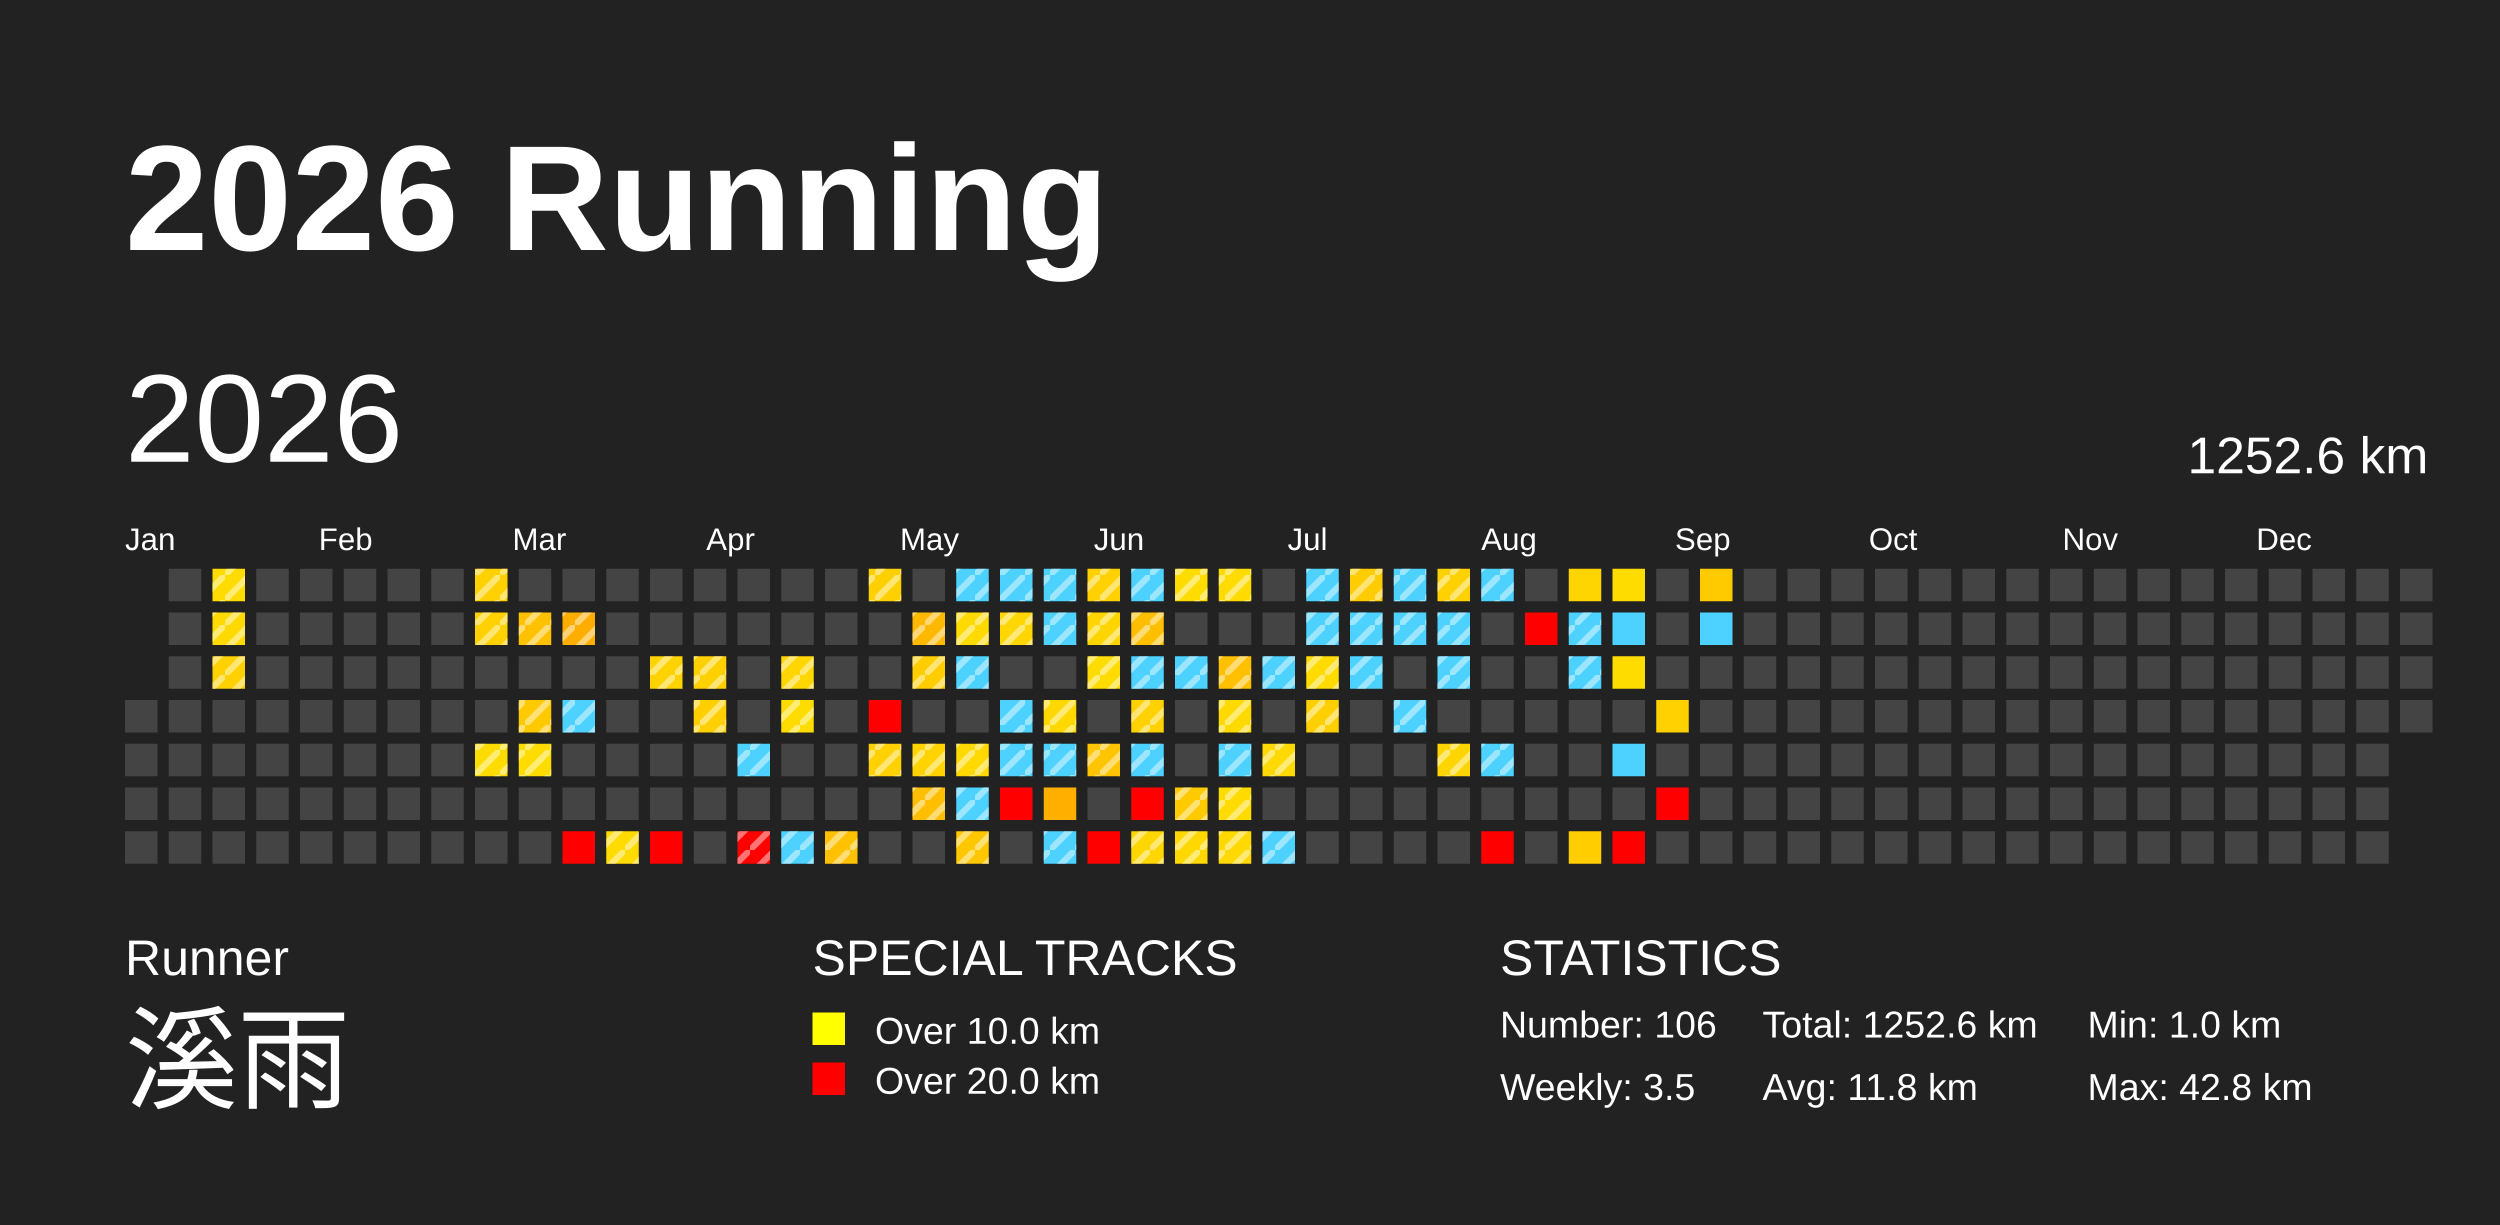
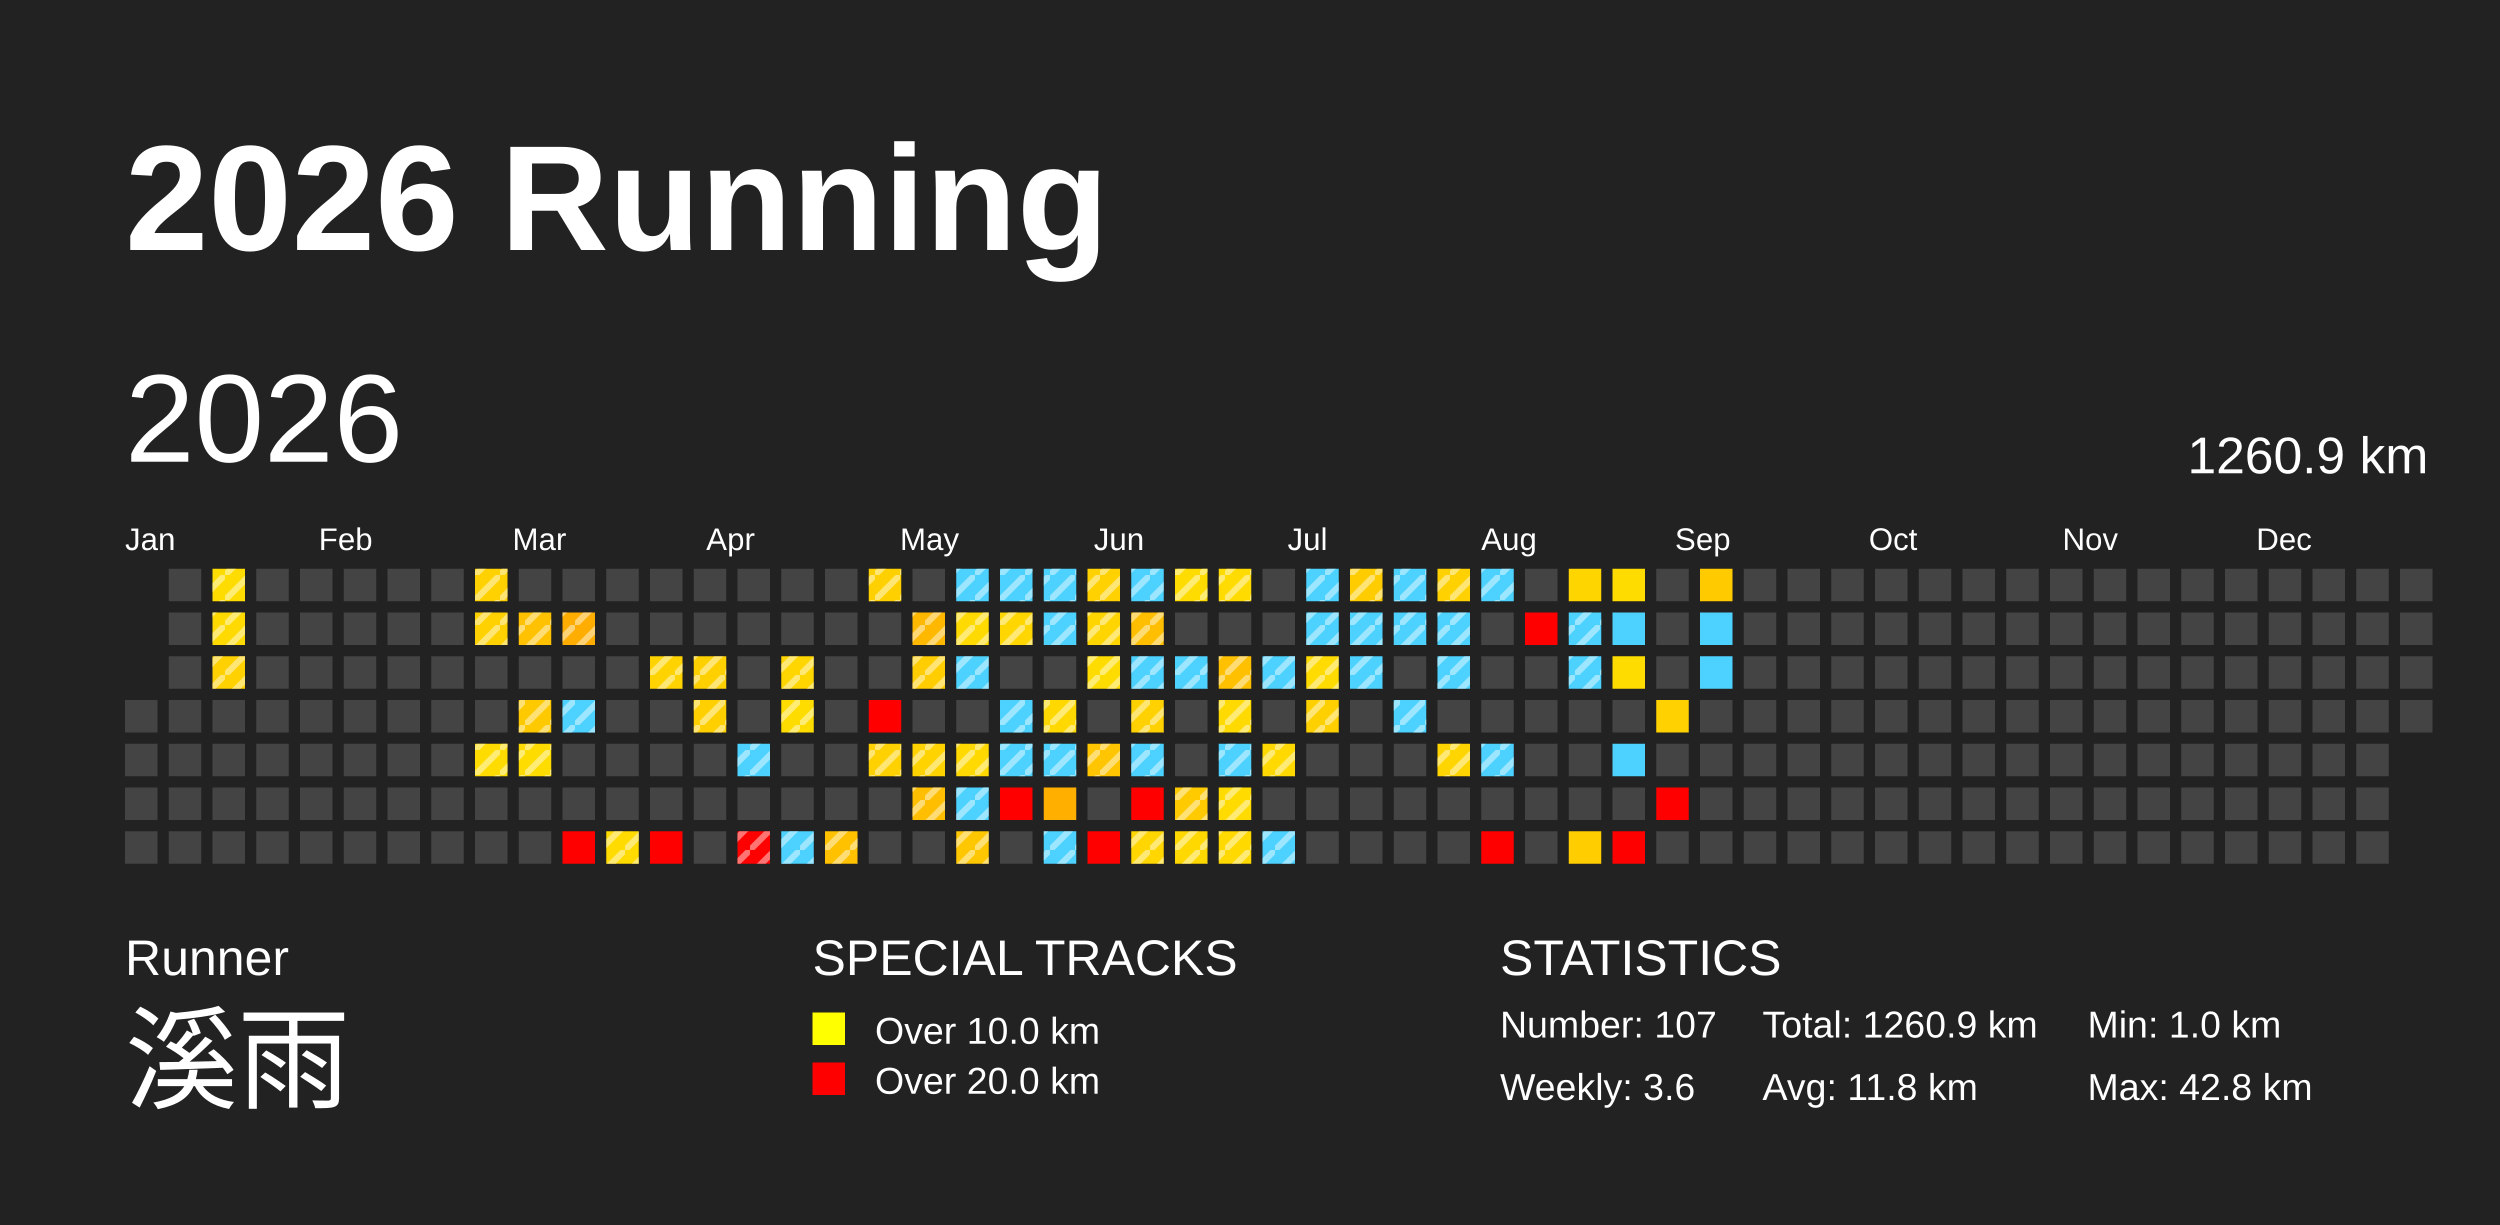
<svg xmlns="http://www.w3.org/2000/svg" baseProfile="full" height="98mm" version="1.1" viewBox="0,0,200,98" width="200mm">
  <defs>
    <pattern height="2" id="indoor-stripe" patternUnits="userSpaceOnUse" width="2">
      <line stroke="white" stroke-opacity="0.45" stroke-width="0.5" x1="0" x2="2" y1="2" y2="0" />
    </pattern>
  </defs>
  <rect fill="#222222" height="98" width="200" x="0" y="0" />
  <text fill="#FFFFFF" style="font-size:12px; font-family:Arial; font-weight:bold;" x="10" y="20">2026 Running</text>
  <text fill="#FFFFFF" style="font-size:4px; font-family:Arial" x="10" y="78">Runner</text>
  <text fill="#FFFFFF" style="font-size:9px; font-family:Arial" x="10" y="88">溪雨</text>
  <text fill="#FFFFFF" style="font-size:4px; font-family:Arial" x="65" y="78">SPECIAL TRACKS</text>
  <rect fill="yellow" height="2.6" width="2.6" x="65" y="81" />
  <text fill="#FFFFFF" style="font-size:3px; font-family:Arial" x="70" y="83.5">Over 10.0 km</text>
  <rect fill="red" height="2.6" width="2.6" x="65" y="85" />
  <text fill="#FFFFFF" style="font-size:3px; font-family:Arial" x="70" y="87.5">Over 20.0 km</text>
  <text fill="#FFFFFF" style="font-size:4px; font-family:Arial" x="120" y="78">STATISTICS</text>
-   <text fill="#FFFFFF" style="font-size:3px; font-family:Arial" x="120" y="83">Number: 106</text>
-   <text fill="#FFFFFF" style="font-size:3px; font-family:Arial" x="120" y="88">Weekly: 3.5</text>
-   <text fill="#FFFFFF" style="font-size:3px; font-family:Arial" x="141" y="83">Total: 1252.6 km</text>
+   <text fill="#FFFFFF" style="font-size:3px; font-family:Arial" x="120" y="83">Number: 107</text>
+   <text fill="#FFFFFF" style="font-size:3px; font-family:Arial" x="120" y="88">Weekly: 3.6</text>
+   <text fill="#FFFFFF" style="font-size:3px; font-family:Arial" x="141" y="83">Total: 1260.9 km</text>
  <text fill="#FFFFFF" style="font-size:3px; font-family:Arial" x="141" y="88">Avg: 11.8 km</text>
  <text fill="#FFFFFF" style="font-size:3px; font-family:Arial" x="167" y="83">Min: 1.0 km</text>
  <text fill="#FFFFFF" style="font-size:3px; font-family:Arial" x="167" y="88">Max: 42.8 km</text>
  <text dominant-baseline="hanging" fill="#FFFFFF" style="font-size:10.0px; font-family:Arial;" x="10" y="30">2026</text>
-   <text dominant-baseline="hanging" fill="#FFFFFF" style="font-size:4.125px; font-family:Arial;" x="175" y="35">1252.6 km</text>
+   <text dominant-baseline="hanging" fill="#FFFFFF" style="font-size:4.125px; font-family:Arial;" x="175" y="35">1260.9 km</text>
  <text fill="#FFFFFF" style="font-size:2.5px; font-family:Arial" x="10.0" y="44">Jan</text>
  <text fill="#FFFFFF" style="font-size:2.5px; font-family:Arial" x="25.5" y="44">Feb</text>
  <text fill="#FFFFFF" style="font-size:2.5px; font-family:Arial" x="41.0" y="44">Mar</text>
  <text fill="#FFFFFF" style="font-size:2.5px; font-family:Arial" x="56.5" y="44">Apr</text>
  <text fill="#FFFFFF" style="font-size:2.5px; font-family:Arial" x="72.0" y="44">May</text>
  <text fill="#FFFFFF" style="font-size:2.5px; font-family:Arial" x="87.5" y="44">Jun</text>
  <text fill="#FFFFFF" style="font-size:2.5px; font-family:Arial" x="103.0" y="44">Jul</text>
  <text fill="#FFFFFF" style="font-size:2.5px; font-family:Arial" x="118.5" y="44">Aug</text>
  <text fill="#FFFFFF" style="font-size:2.5px; font-family:Arial" x="134.0" y="44">Sep</text>
  <text fill="#FFFFFF" style="font-size:2.5px; font-family:Arial" x="149.5" y="44">Oct</text>
  <text fill="#FFFFFF" style="font-size:2.5px; font-family:Arial" x="165.0" y="44">Nov</text>
  <text fill="#FFFFFF" style="font-size:2.5px; font-family:Arial" x="180.5" y="44">Dec</text>
  <rect fill="#444444" height="2.6" width="2.6" x="10.0" y="56.0" />
  <rect fill="#444444" height="2.6" width="2.6" x="10.0" y="59.5" />
  <rect fill="#444444" height="2.6" width="2.6" x="10.0" y="63.0" />
  <rect fill="#444444" height="2.6" width="2.6" x="10.0" y="66.5" />
  <rect fill="#444444" height="2.6" width="2.6" x="13.5" y="45.5" />
  <rect fill="#444444" height="2.6" width="2.6" x="13.5" y="49.0" />
  <rect fill="#444444" height="2.6" width="2.6" x="13.5" y="52.5" />
  <rect fill="#444444" height="2.6" width="2.6" x="13.5" y="56.0" />
  <rect fill="#444444" height="2.6" width="2.6" x="13.5" y="59.5" />
  <rect fill="#444444" height="2.6" width="2.6" x="13.5" y="63.0" />
  <rect fill="#444444" height="2.6" width="2.6" x="13.5" y="66.5" />
  <rect fill="#ffdc00" height="2.6" width="2.6" x="17.0" y="45.5" />
  <rect fill="url(#indoor-stripe)" height="2.6" style="pointer-events: none;" width="2.6" x="17.0" y="45.5" />
  <rect fill="#ffda00" height="2.6" width="2.6" x="17.0" y="49.0" />
  <rect fill="url(#indoor-stripe)" height="2.6" style="pointer-events: none;" width="2.6" x="17.0" y="49.0" />
  <rect fill="#ffd100" height="2.6" width="2.6" x="17.0" y="52.5" />
  <rect fill="url(#indoor-stripe)" height="2.6" style="pointer-events: none;" width="2.6" x="17.0" y="52.5" />
  <rect fill="#444444" height="2.6" width="2.6" x="17.0" y="56.0" />
  <rect fill="#444444" height="2.6" width="2.6" x="17.0" y="59.5" />
  <rect fill="#444444" height="2.6" width="2.6" x="17.0" y="63.0" />
  <rect fill="#444444" height="2.6" width="2.6" x="17.0" y="66.5" />
  <rect fill="#444444" height="2.6" width="2.6" x="20.5" y="45.5" />
  <rect fill="#444444" height="2.6" width="2.6" x="20.5" y="49.0" />
  <rect fill="#444444" height="2.6" width="2.6" x="20.5" y="52.5" />
  <rect fill="#444444" height="2.6" width="2.6" x="20.5" y="56.0" />
  <rect fill="#444444" height="2.6" width="2.6" x="20.5" y="59.5" />
  <rect fill="#444444" height="2.6" width="2.6" x="20.5" y="63.0" />
  <rect fill="#444444" height="2.6" width="2.6" x="20.5" y="66.5" />
  <rect fill="#444444" height="2.6" width="2.6" x="24.0" y="45.5" />
  <rect fill="#444444" height="2.6" width="2.6" x="24.0" y="49.0" />
  <rect fill="#444444" height="2.6" width="2.6" x="24.0" y="52.5" />
  <rect fill="#444444" height="2.6" width="2.6" x="24.0" y="56.0" />
  <rect fill="#444444" height="2.6" width="2.6" x="24.0" y="59.5" />
  <rect fill="#444444" height="2.6" width="2.6" x="24.0" y="63.0" />
  <rect fill="#444444" height="2.6" width="2.6" x="24.0" y="66.5" />
  <rect fill="#444444" height="2.6" width="2.6" x="27.5" y="45.5" />
  <rect fill="#444444" height="2.6" width="2.6" x="27.5" y="49.0" />
  <rect fill="#444444" height="2.6" width="2.6" x="27.5" y="52.5" />
  <rect fill="#444444" height="2.6" width="2.6" x="27.5" y="56.0" />
  <rect fill="#444444" height="2.6" width="2.6" x="27.5" y="59.5" />
  <rect fill="#444444" height="2.6" width="2.6" x="27.5" y="63.0" />
  <rect fill="#444444" height="2.6" width="2.6" x="27.5" y="66.5" />
  <rect fill="#444444" height="2.6" width="2.6" x="31.0" y="45.5" />
  <rect fill="#444444" height="2.6" width="2.6" x="31.0" y="49.0" />
  <rect fill="#444444" height="2.6" width="2.6" x="31.0" y="52.5" />
  <rect fill="#444444" height="2.6" width="2.6" x="31.0" y="56.0" />
  <rect fill="#444444" height="2.6" width="2.6" x="31.0" y="59.5" />
  <rect fill="#444444" height="2.6" width="2.6" x="31.0" y="63.0" />
  <rect fill="#444444" height="2.6" width="2.6" x="31.0" y="66.5" />
  <rect fill="#444444" height="2.6" width="2.6" x="34.5" y="45.5" />
  <rect fill="#444444" height="2.6" width="2.6" x="34.5" y="49.0" />
  <rect fill="#444444" height="2.6" width="2.6" x="34.5" y="52.5" />
  <rect fill="#444444" height="2.6" width="2.6" x="34.5" y="56.0" />
  <rect fill="#444444" height="2.6" width="2.6" x="34.5" y="59.5" />
  <rect fill="#444444" height="2.6" width="2.6" x="34.5" y="63.0" />
  <rect fill="#444444" height="2.6" width="2.6" x="34.5" y="66.5" />
  <rect fill="#ffd100" height="2.6" width="2.6" x="38.0" y="45.5" />
  <rect fill="url(#indoor-stripe)" height="2.6" style="pointer-events: none;" width="2.6" x="38.0" y="45.5" />
  <rect fill="#ffd100" height="2.6" width="2.6" x="38.0" y="49.0" />
  <rect fill="url(#indoor-stripe)" height="2.6" style="pointer-events: none;" width="2.6" x="38.0" y="49.0" />
  <rect fill="#444444" height="2.6" width="2.6" x="38.0" y="52.5" />
  <rect fill="#444444" height="2.6" width="2.6" x="38.0" y="56.0" />
  <rect fill="#ffdc00" height="2.6" width="2.6" x="38.0" y="59.5" />
  <rect fill="url(#indoor-stripe)" height="2.6" style="pointer-events: none;" width="2.6" x="38.0" y="59.5" />
  <rect fill="#444444" height="2.6" width="2.6" x="38.0" y="63.0" />
  <rect fill="#444444" height="2.6" width="2.6" x="38.0" y="66.5" />
  <rect fill="#444444" height="2.6" width="2.6" x="41.5" y="45.5" />
  <rect fill="#ffc100" height="2.6" width="2.6" x="41.5" y="49.0" />
  <rect fill="url(#indoor-stripe)" height="2.6" style="pointer-events: none;" width="2.6" x="41.5" y="49.0" />
  <rect fill="#444444" height="2.6" width="2.6" x="41.5" y="52.5" />
  <rect fill="#ffc900" height="2.6" width="2.6" x="41.5" y="56.0" />
  <rect fill="url(#indoor-stripe)" height="2.6" style="pointer-events: none;" width="2.6" x="41.5" y="56.0" />
  <rect fill="#ffdc00" height="2.6" width="2.6" x="41.5" y="59.5" />
  <rect fill="url(#indoor-stripe)" height="2.6" style="pointer-events: none;" width="2.6" x="41.5" y="59.5" />
  <rect fill="#444444" height="2.6" width="2.6" x="41.5" y="63.0" />
  <rect fill="#444444" height="2.6" width="2.6" x="41.5" y="66.5" />
  <rect fill="#444444" height="2.6" width="2.6" x="45.0" y="45.5" />
  <rect fill="#ffad00" height="2.6" width="2.6" x="45.0" y="49.0" />
  <rect fill="url(#indoor-stripe)" height="2.6" style="pointer-events: none;" width="2.6" x="45.0" y="49.0" />
  <rect fill="#444444" height="2.6" width="2.6" x="45.0" y="52.5" />
  <rect fill="#4dd2ff" height="2.6" width="2.6" x="45.0" y="56.0" />
  <rect fill="url(#indoor-stripe)" height="2.6" style="pointer-events: none;" width="2.6" x="45.0" y="56.0" />
  <rect fill="#444444" height="2.6" width="2.6" x="45.0" y="59.5" />
  <rect fill="#444444" height="2.6" width="2.6" x="45.0" y="63.0" />
  <rect fill="red" height="2.6" width="2.6" x="45.0" y="66.5" />
  <rect fill="#444444" height="2.6" width="2.6" x="48.5" y="45.5" />
  <rect fill="#444444" height="2.6" width="2.6" x="48.5" y="49.0" />
  <rect fill="#444444" height="2.6" width="2.6" x="48.5" y="52.5" />
  <rect fill="#444444" height="2.6" width="2.6" x="48.5" y="56.0" />
  <rect fill="#444444" height="2.6" width="2.6" x="48.5" y="59.5" />
  <rect fill="#444444" height="2.6" width="2.6" x="48.5" y="63.0" />
  <rect fill="#ffdb00" height="2.6" width="2.6" x="48.5" y="66.5" />
  <rect fill="url(#indoor-stripe)" height="2.6" style="pointer-events: none;" width="2.6" x="48.5" y="66.5" />
  <rect fill="#444444" height="2.6" width="2.6" x="52.0" y="45.5" />
  <rect fill="#444444" height="2.6" width="2.6" x="52.0" y="49.0" />
  <rect fill="#ffd300" height="2.6" width="2.6" x="52.0" y="52.5" />
  <rect fill="url(#indoor-stripe)" height="2.6" style="pointer-events: none;" width="2.6" x="52.0" y="52.5" />
  <rect fill="#444444" height="2.6" width="2.6" x="52.0" y="56.0" />
  <rect fill="#444444" height="2.6" width="2.6" x="52.0" y="59.5" />
  <rect fill="#444444" height="2.6" width="2.6" x="52.0" y="63.0" />
  <rect fill="red" height="2.6" width="2.6" x="52.0" y="66.5" />
  <rect fill="#444444" height="2.6" width="2.6" x="55.5" y="45.5" />
  <rect fill="#444444" height="2.6" width="2.6" x="55.5" y="49.0" />
  <rect fill="#ffd000" height="2.6" width="2.6" x="55.5" y="52.5" />
  <rect fill="url(#indoor-stripe)" height="2.6" style="pointer-events: none;" width="2.6" x="55.5" y="52.5" />
  <rect fill="#ffcf00" height="2.6" width="2.6" x="55.5" y="56.0" />
  <rect fill="url(#indoor-stripe)" height="2.6" style="pointer-events: none;" width="2.6" x="55.5" y="56.0" />
  <rect fill="#444444" height="2.6" width="2.6" x="55.5" y="59.5" />
  <rect fill="#444444" height="2.6" width="2.6" x="55.5" y="63.0" />
  <rect fill="#444444" height="2.6" width="2.6" x="55.5" y="66.5" />
  <rect fill="#444444" height="2.6" width="2.6" x="59.0" y="45.5" />
  <rect fill="#444444" height="2.6" width="2.6" x="59.0" y="49.0" />
  <rect fill="#444444" height="2.6" width="2.6" x="59.0" y="52.5" />
  <rect fill="#444444" height="2.6" width="2.6" x="59.0" y="56.0" />
  <rect fill="#4dd2ff" height="2.6" width="2.6" x="59.0" y="59.5" />
  <rect fill="url(#indoor-stripe)" height="2.6" style="pointer-events: none;" width="2.6" x="59.0" y="59.5" />
  <rect fill="#444444" height="2.6" width="2.6" x="59.0" y="63.0" />
  <rect fill="red" height="2.6" width="2.6" x="59.0" y="66.5" />
  <rect fill="url(#indoor-stripe)" height="2.6" style="pointer-events: none;" width="2.6" x="59.0" y="66.5" />
  <rect fill="#444444" height="2.6" width="2.6" x="62.5" y="45.5" />
  <rect fill="#444444" height="2.6" width="2.6" x="62.5" y="49.0" />
  <rect fill="#ffd600" height="2.6" width="2.6" x="62.5" y="52.5" />
  <rect fill="url(#indoor-stripe)" height="2.6" style="pointer-events: none;" width="2.6" x="62.5" y="52.5" />
  <rect fill="#ffdc00" height="2.6" width="2.6" x="62.5" y="56.0" />
  <rect fill="url(#indoor-stripe)" height="2.6" style="pointer-events: none;" width="2.6" x="62.5" y="56.0" />
  <rect fill="#444444" height="2.6" width="2.6" x="62.5" y="59.5" />
  <rect fill="#444444" height="2.6" width="2.6" x="62.5" y="63.0" />
  <rect fill="#4dd2ff" height="2.6" width="2.6" x="62.5" y="66.5" />
  <rect fill="url(#indoor-stripe)" height="2.6" style="pointer-events: none;" width="2.6" x="62.5" y="66.5" />
  <rect fill="#444444" height="2.6" width="2.6" x="66.0" y="45.5" />
  <rect fill="#444444" height="2.6" width="2.6" x="66.0" y="49.0" />
  <rect fill="#444444" height="2.6" width="2.6" x="66.0" y="52.5" />
  <rect fill="#444444" height="2.6" width="2.6" x="66.0" y="56.0" />
  <rect fill="#444444" height="2.6" width="2.6" x="66.0" y="59.5" />
  <rect fill="#444444" height="2.6" width="2.6" x="66.0" y="63.0" />
  <rect fill="#ffc100" height="2.6" width="2.6" x="66.0" y="66.5" />
  <rect fill="url(#indoor-stripe)" height="2.6" style="pointer-events: none;" width="2.6" x="66.0" y="66.5" />
  <rect fill="#ffd000" height="2.6" width="2.6" x="69.5" y="45.5" />
  <rect fill="url(#indoor-stripe)" height="2.6" style="pointer-events: none;" width="2.6" x="69.5" y="45.5" />
  <rect fill="#444444" height="2.6" width="2.6" x="69.5" y="49.0" />
  <rect fill="#444444" height="2.6" width="2.6" x="69.5" y="52.5" />
  <rect fill="red" height="2.6" width="2.6" x="69.5" y="56.0" />
  <rect fill="#ffd100" height="2.6" width="2.6" x="69.5" y="59.5" />
  <rect fill="url(#indoor-stripe)" height="2.6" style="pointer-events: none;" width="2.6" x="69.5" y="59.5" />
  <rect fill="#444444" height="2.6" width="2.6" x="69.5" y="63.0" />
  <rect fill="#444444" height="2.6" width="2.6" x="69.5" y="66.5" />
  <rect fill="#444444" height="2.6" width="2.6" x="73.0" y="45.5" />
  <rect fill="#ffb800" height="2.6" width="2.6" x="73.0" y="49.0" />
  <rect fill="url(#indoor-stripe)" height="2.6" style="pointer-events: none;" width="2.6" x="73.0" y="49.0" />
  <rect fill="#ffcd00" height="2.6" width="2.6" x="73.0" y="52.5" />
  <rect fill="url(#indoor-stripe)" height="2.6" style="pointer-events: none;" width="2.6" x="73.0" y="52.5" />
  <rect fill="#444444" height="2.6" width="2.6" x="73.0" y="56.0" />
  <rect fill="#ffd300" height="2.6" width="2.6" x="73.0" y="59.5" />
  <rect fill="url(#indoor-stripe)" height="2.6" style="pointer-events: none;" width="2.6" x="73.0" y="59.5" />
  <rect fill="#ffbe00" height="2.6" width="2.6" x="73.0" y="63.0" />
  <rect fill="url(#indoor-stripe)" height="2.6" style="pointer-events: none;" width="2.6" x="73.0" y="63.0" />
  <rect fill="#444444" height="2.6" width="2.6" x="73.0" y="66.5" />
  <rect fill="#4dd2ff" height="2.6" width="2.6" x="76.5" y="45.5" />
  <rect fill="url(#indoor-stripe)" height="2.6" style="pointer-events: none;" width="2.6" x="76.5" y="45.5" />
  <rect fill="#ffda00" height="2.6" width="2.6" x="76.5" y="49.0" />
  <rect fill="url(#indoor-stripe)" height="2.6" style="pointer-events: none;" width="2.6" x="76.5" y="49.0" />
  <rect fill="#4dd2ff" height="2.6" width="2.6" x="76.5" y="52.5" />
  <rect fill="url(#indoor-stripe)" height="2.6" style="pointer-events: none;" width="2.6" x="76.5" y="52.5" />
  <rect fill="#444444" height="2.6" width="2.6" x="76.5" y="56.0" />
  <rect fill="#ffd900" height="2.6" width="2.6" x="76.5" y="59.5" />
  <rect fill="url(#indoor-stripe)" height="2.6" style="pointer-events: none;" width="2.6" x="76.5" y="59.5" />
  <rect fill="#4dd2ff" height="2.6" width="2.6" x="76.5" y="63.0" />
  <rect fill="url(#indoor-stripe)" height="2.6" style="pointer-events: none;" width="2.6" x="76.5" y="63.0" />
  <rect fill="#ffc700" height="2.6" width="2.6" x="76.5" y="66.5" />
  <rect fill="url(#indoor-stripe)" height="2.6" style="pointer-events: none;" width="2.6" x="76.5" y="66.5" />
  <rect fill="#4dd2ff" height="2.6" width="2.6" x="80.0" y="45.5" />
  <rect fill="url(#indoor-stripe)" height="2.6" style="pointer-events: none;" width="2.6" x="80.0" y="45.5" />
  <rect fill="#ffd600" height="2.6" width="2.6" x="80.0" y="49.0" />
  <rect fill="url(#indoor-stripe)" height="2.6" style="pointer-events: none;" width="2.6" x="80.0" y="49.0" />
  <rect fill="#444444" height="2.6" width="2.6" x="80.0" y="52.5" />
  <rect fill="#4dd2ff" height="2.6" width="2.6" x="80.0" y="56.0" />
  <rect fill="url(#indoor-stripe)" height="2.6" style="pointer-events: none;" width="2.6" x="80.0" y="56.0" />
  <rect fill="#4dd2ff" height="2.6" width="2.6" x="80.0" y="59.5" />
  <rect fill="url(#indoor-stripe)" height="2.6" style="pointer-events: none;" width="2.6" x="80.0" y="59.5" />
  <rect fill="red" height="2.6" width="2.6" x="80.0" y="63.0" />
  <rect fill="#444444" height="2.6" width="2.6" x="80.0" y="66.5" />
  <rect fill="#4dd2ff" height="2.6" width="2.6" x="83.5" y="45.5" />
  <rect fill="url(#indoor-stripe)" height="2.6" style="pointer-events: none;" width="2.6" x="83.5" y="45.5" />
  <rect fill="#4dd2ff" height="2.6" width="2.6" x="83.5" y="49.0" />
  <rect fill="url(#indoor-stripe)" height="2.6" style="pointer-events: none;" width="2.6" x="83.5" y="49.0" />
  <rect fill="#444444" height="2.6" width="2.6" x="83.5" y="52.5" />
  <rect fill="#ffd800" height="2.6" width="2.6" x="83.5" y="56.0" />
  <rect fill="url(#indoor-stripe)" height="2.6" style="pointer-events: none;" width="2.6" x="83.5" y="56.0" />
  <rect fill="#4dd2ff" height="2.6" width="2.6" x="83.5" y="59.5" />
  <rect fill="url(#indoor-stripe)" height="2.6" style="pointer-events: none;" width="2.6" x="83.5" y="59.5" />
  <rect fill="#ffaf00" height="2.6" width="2.6" x="83.5" y="63.0" />
  <rect fill="#4dd2ff" height="2.6" width="2.6" x="83.5" y="66.5" />
  <rect fill="url(#indoor-stripe)" height="2.6" style="pointer-events: none;" width="2.6" x="83.5" y="66.5" />
  <rect fill="#ffd100" height="2.6" width="2.6" x="87.0" y="45.5" />
  <rect fill="url(#indoor-stripe)" height="2.6" style="pointer-events: none;" width="2.6" x="87.0" y="45.5" />
  <rect fill="#ffd500" height="2.6" width="2.6" x="87.0" y="49.0" />
  <rect fill="url(#indoor-stripe)" height="2.6" style="pointer-events: none;" width="2.6" x="87.0" y="49.0" />
  <rect fill="#ffdc00" height="2.6" width="2.6" x="87.0" y="52.5" />
  <rect fill="url(#indoor-stripe)" height="2.6" style="pointer-events: none;" width="2.6" x="87.0" y="52.5" />
  <rect fill="#444444" height="2.6" width="2.6" x="87.0" y="56.0" />
  <rect fill="#ffc500" height="2.6" width="2.6" x="87.0" y="59.5" />
  <rect fill="url(#indoor-stripe)" height="2.6" style="pointer-events: none;" width="2.6" x="87.0" y="59.5" />
  <rect fill="#444444" height="2.6" width="2.6" x="87.0" y="63.0" />
  <rect fill="red" height="2.6" width="2.6" x="87.0" y="66.5" />
  <rect fill="#4dd2ff" height="2.6" width="2.6" x="90.5" y="45.5" />
  <rect fill="url(#indoor-stripe)" height="2.6" style="pointer-events: none;" width="2.6" x="90.5" y="45.5" />
  <rect fill="#ffbf00" height="2.6" width="2.6" x="90.5" y="49.0" />
  <rect fill="url(#indoor-stripe)" height="2.6" style="pointer-events: none;" width="2.6" x="90.5" y="49.0" />
  <rect fill="#4dd2ff" height="2.6" width="2.6" x="90.5" y="52.5" />
  <rect fill="url(#indoor-stripe)" height="2.6" style="pointer-events: none;" width="2.6" x="90.5" y="52.5" />
  <rect fill="#ffd100" height="2.6" width="2.6" x="90.5" y="56.0" />
  <rect fill="url(#indoor-stripe)" height="2.6" style="pointer-events: none;" width="2.6" x="90.5" y="56.0" />
  <rect fill="#4dd2ff" height="2.6" width="2.6" x="90.5" y="59.5" />
  <rect fill="url(#indoor-stripe)" height="2.6" style="pointer-events: none;" width="2.6" x="90.5" y="59.5" />
  <rect fill="red" height="2.6" width="2.6" x="90.5" y="63.0" />
  <rect fill="#ffd600" height="2.6" width="2.6" x="90.5" y="66.5" />
  <rect fill="url(#indoor-stripe)" height="2.6" style="pointer-events: none;" width="2.6" x="90.5" y="66.5" />
  <rect fill="#ffdc00" height="2.6" width="2.6" x="94.0" y="45.5" />
  <rect fill="url(#indoor-stripe)" height="2.6" style="pointer-events: none;" width="2.6" x="94.0" y="45.5" />
  <rect fill="#444444" height="2.6" width="2.6" x="94.0" y="49.0" />
  <rect fill="#4dd2ff" height="2.6" width="2.6" x="94.0" y="52.5" />
  <rect fill="url(#indoor-stripe)" height="2.6" style="pointer-events: none;" width="2.6" x="94.0" y="52.5" />
  <rect fill="#444444" height="2.6" width="2.6" x="94.0" y="56.0" />
  <rect fill="#444444" height="2.6" width="2.6" x="94.0" y="59.5" />
  <rect fill="#ffca00" height="2.6" width="2.6" x="94.0" y="63.0" />
  <rect fill="url(#indoor-stripe)" height="2.6" style="pointer-events: none;" width="2.6" x="94.0" y="63.0" />
  <rect fill="#ffd800" height="2.6" width="2.6" x="94.0" y="66.5" />
  <rect fill="url(#indoor-stripe)" height="2.6" style="pointer-events: none;" width="2.6" x="94.0" y="66.5" />
  <rect fill="#ffdb00" height="2.6" width="2.6" x="97.5" y="45.5" />
  <rect fill="url(#indoor-stripe)" height="2.6" style="pointer-events: none;" width="2.6" x="97.5" y="45.5" />
  <rect fill="#444444" height="2.6" width="2.6" x="97.5" y="49.0" />
  <rect fill="#ffc000" height="2.6" width="2.6" x="97.5" y="52.5" />
  <rect fill="url(#indoor-stripe)" height="2.6" style="pointer-events: none;" width="2.6" x="97.5" y="52.5" />
  <rect fill="#ffda00" height="2.6" width="2.6" x="97.5" y="56.0" />
  <rect fill="url(#indoor-stripe)" height="2.6" style="pointer-events: none;" width="2.6" x="97.5" y="56.0" />
  <rect fill="#4dd2ff" height="2.6" width="2.6" x="97.5" y="59.5" />
  <rect fill="url(#indoor-stripe)" height="2.6" style="pointer-events: none;" width="2.6" x="97.5" y="59.5" />
  <rect fill="#ffdb00" height="2.6" width="2.6" x="97.5" y="63.0" />
  <rect fill="url(#indoor-stripe)" height="2.6" style="pointer-events: none;" width="2.6" x="97.5" y="63.0" />
  <rect fill="#ffd900" height="2.6" width="2.6" x="97.5" y="66.5" />
  <rect fill="url(#indoor-stripe)" height="2.6" style="pointer-events: none;" width="2.6" x="97.5" y="66.5" />
  <rect fill="#444444" height="2.6" width="2.6" x="101.0" y="45.5" />
  <rect fill="#444444" height="2.6" width="2.6" x="101.0" y="49.0" />
  <rect fill="#4dd2ff" height="2.6" width="2.6" x="101.0" y="52.5" />
  <rect fill="url(#indoor-stripe)" height="2.6" style="pointer-events: none;" width="2.6" x="101.0" y="52.5" />
  <rect fill="#444444" height="2.6" width="2.6" x="101.0" y="56.0" />
  <rect fill="#ffd900" height="2.6" width="2.6" x="101.0" y="59.5" />
  <rect fill="url(#indoor-stripe)" height="2.6" style="pointer-events: none;" width="2.6" x="101.0" y="59.5" />
  <rect fill="#444444" height="2.6" width="2.6" x="101.0" y="63.0" />
  <rect fill="#4dd2ff" height="2.6" width="2.6" x="101.0" y="66.5" />
  <rect fill="url(#indoor-stripe)" height="2.6" style="pointer-events: none;" width="2.6" x="101.0" y="66.5" />
  <rect fill="#4dd2ff" height="2.6" width="2.6" x="104.5" y="45.5" />
  <rect fill="url(#indoor-stripe)" height="2.6" style="pointer-events: none;" width="2.6" x="104.5" y="45.5" />
  <rect fill="#4dd2ff" height="2.6" width="2.6" x="104.5" y="49.0" />
  <rect fill="url(#indoor-stripe)" height="2.6" style="pointer-events: none;" width="2.6" x="104.5" y="49.0" />
  <rect fill="#ffdb00" height="2.6" width="2.6" x="104.5" y="52.5" />
  <rect fill="url(#indoor-stripe)" height="2.6" style="pointer-events: none;" width="2.6" x="104.5" y="52.5" />
  <rect fill="#ffd000" height="2.6" width="2.6" x="104.5" y="56.0" />
  <rect fill="url(#indoor-stripe)" height="2.6" style="pointer-events: none;" width="2.6" x="104.5" y="56.0" />
  <rect fill="#444444" height="2.6" width="2.6" x="104.5" y="59.5" />
  <rect fill="#444444" height="2.6" width="2.6" x="104.5" y="63.0" />
  <rect fill="#444444" height="2.6" width="2.6" x="104.5" y="66.5" />
  <rect fill="#ffcc00" height="2.6" width="2.6" x="108.0" y="45.5" />
  <rect fill="url(#indoor-stripe)" height="2.6" style="pointer-events: none;" width="2.6" x="108.0" y="45.5" />
  <rect fill="#4dd2ff" height="2.6" width="2.6" x="108.0" y="49.0" />
  <rect fill="url(#indoor-stripe)" height="2.6" style="pointer-events: none;" width="2.6" x="108.0" y="49.0" />
  <rect fill="#4dd2ff" height="2.6" width="2.6" x="108.0" y="52.5" />
  <rect fill="url(#indoor-stripe)" height="2.6" style="pointer-events: none;" width="2.6" x="108.0" y="52.5" />
  <rect fill="#444444" height="2.6" width="2.6" x="108.0" y="56.0" />
  <rect fill="#444444" height="2.6" width="2.6" x="108.0" y="59.5" />
  <rect fill="#444444" height="2.6" width="2.6" x="108.0" y="63.0" />
  <rect fill="#444444" height="2.6" width="2.6" x="108.0" y="66.5" />
  <rect fill="#4dd2ff" height="2.6" width="2.6" x="111.5" y="45.5" />
  <rect fill="url(#indoor-stripe)" height="2.6" style="pointer-events: none;" width="2.6" x="111.5" y="45.5" />
  <rect fill="#4dd2ff" height="2.6" width="2.6" x="111.5" y="49.0" />
  <rect fill="url(#indoor-stripe)" height="2.6" style="pointer-events: none;" width="2.6" x="111.5" y="49.0" />
  <rect fill="#444444" height="2.6" width="2.6" x="111.5" y="52.5" />
  <rect fill="#4dd2ff" height="2.6" width="2.6" x="111.5" y="56.0" />
  <rect fill="url(#indoor-stripe)" height="2.6" style="pointer-events: none;" width="2.6" x="111.5" y="56.0" />
  <rect fill="#444444" height="2.6" width="2.6" x="111.5" y="59.5" />
  <rect fill="#444444" height="2.6" width="2.6" x="111.5" y="63.0" />
  <rect fill="#444444" height="2.6" width="2.6" x="111.5" y="66.5" />
  <rect fill="#ffd100" height="2.6" width="2.6" x="115.0" y="45.5" />
  <rect fill="url(#indoor-stripe)" height="2.6" style="pointer-events: none;" width="2.6" x="115.0" y="45.5" />
  <rect fill="#4dd2ff" height="2.6" width="2.6" x="115.0" y="49.0" />
  <rect fill="url(#indoor-stripe)" height="2.6" style="pointer-events: none;" width="2.6" x="115.0" y="49.0" />
  <rect fill="#4dd2ff" height="2.6" width="2.6" x="115.0" y="52.5" />
  <rect fill="url(#indoor-stripe)" height="2.6" style="pointer-events: none;" width="2.6" x="115.0" y="52.5" />
  <rect fill="#444444" height="2.6" width="2.6" x="115.0" y="56.0" />
  <rect fill="#ffd500" height="2.6" width="2.6" x="115.0" y="59.5" />
  <rect fill="url(#indoor-stripe)" height="2.6" style="pointer-events: none;" width="2.6" x="115.0" y="59.5" />
  <rect fill="#444444" height="2.6" width="2.6" x="115.0" y="63.0" />
  <rect fill="#444444" height="2.6" width="2.6" x="115.0" y="66.5" />
  <rect fill="#4dd2ff" height="2.6" width="2.6" x="118.5" y="45.5" />
  <rect fill="url(#indoor-stripe)" height="2.6" style="pointer-events: none;" width="2.6" x="118.5" y="45.5" />
  <rect fill="#444444" height="2.6" width="2.6" x="118.5" y="49.0" />
  <rect fill="#444444" height="2.6" width="2.6" x="118.5" y="52.5" />
  <rect fill="#444444" height="2.6" width="2.6" x="118.5" y="56.0" />
  <rect fill="#4dd2ff" height="2.6" width="2.6" x="118.5" y="59.5" />
  <rect fill="url(#indoor-stripe)" height="2.6" style="pointer-events: none;" width="2.6" x="118.5" y="59.5" />
  <rect fill="#444444" height="2.6" width="2.6" x="118.5" y="63.0" />
  <rect fill="red" height="2.6" width="2.6" x="118.5" y="66.5" />
  <rect fill="#444444" height="2.6" width="2.6" x="122.0" y="45.5" />
  <rect fill="red" height="2.6" width="2.6" x="122.0" y="49.0" />
  <rect fill="#444444" height="2.6" width="2.6" x="122.0" y="52.5" />
  <rect fill="#444444" height="2.6" width="2.6" x="122.0" y="56.0" />
  <rect fill="#444444" height="2.6" width="2.6" x="122.0" y="59.5" />
  <rect fill="#444444" height="2.6" width="2.6" x="122.0" y="63.0" />
  <rect fill="#444444" height="2.6" width="2.6" x="122.0" y="66.5" />
  <rect fill="#ffd500" height="2.6" width="2.6" x="125.5" y="45.5" />
  <rect fill="#4dd2ff" height="2.6" width="2.6" x="125.5" y="49.0" />
  <rect fill="url(#indoor-stripe)" height="2.6" style="pointer-events: none;" width="2.6" x="125.5" y="49.0" />
  <rect fill="#4dd2ff" height="2.6" width="2.6" x="125.5" y="52.5" />
  <rect fill="url(#indoor-stripe)" height="2.6" style="pointer-events: none;" width="2.6" x="125.5" y="52.5" />
  <rect fill="#444444" height="2.6" width="2.6" x="125.5" y="56.0" />
  <rect fill="#444444" height="2.6" width="2.6" x="125.5" y="59.5" />
  <rect fill="#444444" height="2.6" width="2.6" x="125.5" y="63.0" />
  <rect fill="#ffcd00" height="2.6" width="2.6" x="125.5" y="66.5" />
  <rect fill="#ffdc00" height="2.6" width="2.6" x="129.0" y="45.5" />
  <rect fill="#4dd2ff" height="2.6" width="2.6" x="129.0" y="49.0" />
  <rect fill="#ffdc00" height="2.6" width="2.6" x="129.0" y="52.5" />
  <rect fill="#444444" height="2.6" width="2.6" x="129.0" y="56.0" />
  <rect fill="#4dd2ff" height="2.6" width="2.6" x="129.0" y="59.5" />
  <rect fill="#444444" height="2.6" width="2.6" x="129.0" y="63.0" />
  <rect fill="red" height="2.6" width="2.6" x="129.0" y="66.5" />
  <rect fill="#444444" height="2.6" width="2.6" x="132.5" y="45.5" />
  <rect fill="#444444" height="2.6" width="2.6" x="132.5" y="49.0" />
  <rect fill="#444444" height="2.6" width="2.6" x="132.5" y="52.5" />
  <rect fill="#ffd100" height="2.6" width="2.6" x="132.5" y="56.0" />
  <rect fill="#444444" height="2.6" width="2.6" x="132.5" y="59.5" />
  <rect fill="red" height="2.6" width="2.6" x="132.5" y="63.0" />
  <rect fill="#444444" height="2.6" width="2.6" x="132.5" y="66.5" />
  <rect fill="#ffcb00" height="2.6" width="2.6" x="136.0" y="45.5" />
  <rect fill="#4dd2ff" height="2.6" width="2.6" x="136.0" y="49.0" />
-   <rect fill="#444444" height="2.6" width="2.6" x="136.0" y="52.5" />
+   <rect fill="#4dd2ff" height="2.6" width="2.6" x="136.0" y="52.5" />
  <rect fill="#444444" height="2.6" width="2.6" x="136.0" y="56.0" />
  <rect fill="#444444" height="2.6" width="2.6" x="136.0" y="59.5" />
  <rect fill="#444444" height="2.6" width="2.6" x="136.0" y="63.0" />
  <rect fill="#444444" height="2.6" width="2.6" x="136.0" y="66.5" />
  <rect fill="#444444" height="2.6" width="2.6" x="139.5" y="45.5" />
  <rect fill="#444444" height="2.6" width="2.6" x="139.5" y="49.0" />
  <rect fill="#444444" height="2.6" width="2.6" x="139.5" y="52.5" />
  <rect fill="#444444" height="2.6" width="2.6" x="139.5" y="56.0" />
  <rect fill="#444444" height="2.6" width="2.6" x="139.5" y="59.5" />
  <rect fill="#444444" height="2.6" width="2.6" x="139.5" y="63.0" />
  <rect fill="#444444" height="2.6" width="2.6" x="139.5" y="66.5" />
  <rect fill="#444444" height="2.6" width="2.6" x="143.0" y="45.5" />
  <rect fill="#444444" height="2.6" width="2.6" x="143.0" y="49.0" />
  <rect fill="#444444" height="2.6" width="2.6" x="143.0" y="52.5" />
  <rect fill="#444444" height="2.6" width="2.6" x="143.0" y="56.0" />
  <rect fill="#444444" height="2.6" width="2.6" x="143.0" y="59.5" />
  <rect fill="#444444" height="2.6" width="2.6" x="143.0" y="63.0" />
  <rect fill="#444444" height="2.6" width="2.6" x="143.0" y="66.5" />
  <rect fill="#444444" height="2.6" width="2.6" x="146.5" y="45.5" />
  <rect fill="#444444" height="2.6" width="2.6" x="146.5" y="49.0" />
  <rect fill="#444444" height="2.6" width="2.6" x="146.5" y="52.5" />
  <rect fill="#444444" height="2.6" width="2.6" x="146.5" y="56.0" />
  <rect fill="#444444" height="2.6" width="2.6" x="146.5" y="59.5" />
  <rect fill="#444444" height="2.6" width="2.6" x="146.5" y="63.0" />
  <rect fill="#444444" height="2.6" width="2.6" x="146.5" y="66.5" />
  <rect fill="#444444" height="2.6" width="2.6" x="150.0" y="45.5" />
  <rect fill="#444444" height="2.6" width="2.6" x="150.0" y="49.0" />
  <rect fill="#444444" height="2.6" width="2.6" x="150.0" y="52.5" />
  <rect fill="#444444" height="2.6" width="2.6" x="150.0" y="56.0" />
  <rect fill="#444444" height="2.6" width="2.6" x="150.0" y="59.5" />
  <rect fill="#444444" height="2.6" width="2.6" x="150.0" y="63.0" />
  <rect fill="#444444" height="2.6" width="2.6" x="150.0" y="66.5" />
  <rect fill="#444444" height="2.6" width="2.6" x="153.5" y="45.5" />
  <rect fill="#444444" height="2.6" width="2.6" x="153.5" y="49.0" />
  <rect fill="#444444" height="2.6" width="2.6" x="153.5" y="52.5" />
  <rect fill="#444444" height="2.6" width="2.6" x="153.5" y="56.0" />
  <rect fill="#444444" height="2.6" width="2.6" x="153.5" y="59.5" />
  <rect fill="#444444" height="2.6" width="2.6" x="153.5" y="63.0" />
  <rect fill="#444444" height="2.6" width="2.6" x="153.5" y="66.5" />
  <rect fill="#444444" height="2.6" width="2.6" x="157.0" y="45.5" />
  <rect fill="#444444" height="2.6" width="2.6" x="157.0" y="49.0" />
  <rect fill="#444444" height="2.6" width="2.6" x="157.0" y="52.5" />
  <rect fill="#444444" height="2.6" width="2.6" x="157.0" y="56.0" />
  <rect fill="#444444" height="2.6" width="2.6" x="157.0" y="59.5" />
  <rect fill="#444444" height="2.6" width="2.6" x="157.0" y="63.0" />
  <rect fill="#444444" height="2.6" width="2.6" x="157.0" y="66.5" />
  <rect fill="#444444" height="2.6" width="2.6" x="160.5" y="45.5" />
  <rect fill="#444444" height="2.6" width="2.6" x="160.5" y="49.0" />
  <rect fill="#444444" height="2.6" width="2.6" x="160.5" y="52.5" />
  <rect fill="#444444" height="2.6" width="2.6" x="160.5" y="56.0" />
  <rect fill="#444444" height="2.6" width="2.6" x="160.5" y="59.5" />
  <rect fill="#444444" height="2.6" width="2.6" x="160.5" y="63.0" />
  <rect fill="#444444" height="2.6" width="2.6" x="160.5" y="66.5" />
  <rect fill="#444444" height="2.6" width="2.6" x="164.0" y="45.5" />
  <rect fill="#444444" height="2.6" width="2.6" x="164.0" y="49.0" />
  <rect fill="#444444" height="2.6" width="2.6" x="164.0" y="52.5" />
  <rect fill="#444444" height="2.6" width="2.6" x="164.0" y="56.0" />
  <rect fill="#444444" height="2.6" width="2.6" x="164.0" y="59.5" />
  <rect fill="#444444" height="2.6" width="2.6" x="164.0" y="63.0" />
  <rect fill="#444444" height="2.6" width="2.6" x="164.0" y="66.5" />
  <rect fill="#444444" height="2.6" width="2.6" x="167.5" y="45.5" />
  <rect fill="#444444" height="2.6" width="2.6" x="167.5" y="49.0" />
  <rect fill="#444444" height="2.6" width="2.6" x="167.5" y="52.5" />
  <rect fill="#444444" height="2.6" width="2.6" x="167.5" y="56.0" />
  <rect fill="#444444" height="2.6" width="2.6" x="167.5" y="59.5" />
  <rect fill="#444444" height="2.6" width="2.6" x="167.5" y="63.0" />
  <rect fill="#444444" height="2.6" width="2.6" x="167.5" y="66.5" />
  <rect fill="#444444" height="2.6" width="2.6" x="171.0" y="45.5" />
  <rect fill="#444444" height="2.6" width="2.6" x="171.0" y="49.0" />
  <rect fill="#444444" height="2.6" width="2.6" x="171.0" y="52.5" />
  <rect fill="#444444" height="2.6" width="2.6" x="171.0" y="56.0" />
  <rect fill="#444444" height="2.6" width="2.6" x="171.0" y="59.5" />
  <rect fill="#444444" height="2.6" width="2.6" x="171.0" y="63.0" />
  <rect fill="#444444" height="2.6" width="2.6" x="171.0" y="66.5" />
  <rect fill="#444444" height="2.6" width="2.6" x="174.5" y="45.5" />
  <rect fill="#444444" height="2.6" width="2.6" x="174.5" y="49.0" />
  <rect fill="#444444" height="2.6" width="2.6" x="174.5" y="52.5" />
  <rect fill="#444444" height="2.6" width="2.6" x="174.5" y="56.0" />
  <rect fill="#444444" height="2.6" width="2.6" x="174.5" y="59.5" />
  <rect fill="#444444" height="2.6" width="2.6" x="174.5" y="63.0" />
  <rect fill="#444444" height="2.6" width="2.6" x="174.5" y="66.5" />
  <rect fill="#444444" height="2.6" width="2.6" x="178.0" y="45.5" />
  <rect fill="#444444" height="2.6" width="2.6" x="178.0" y="49.0" />
  <rect fill="#444444" height="2.6" width="2.6" x="178.0" y="52.5" />
  <rect fill="#444444" height="2.6" width="2.6" x="178.0" y="56.0" />
  <rect fill="#444444" height="2.6" width="2.6" x="178.0" y="59.5" />
  <rect fill="#444444" height="2.6" width="2.6" x="178.0" y="63.0" />
  <rect fill="#444444" height="2.6" width="2.6" x="178.0" y="66.5" />
  <rect fill="#444444" height="2.6" width="2.6" x="181.5" y="45.5" />
  <rect fill="#444444" height="2.6" width="2.6" x="181.5" y="49.0" />
  <rect fill="#444444" height="2.6" width="2.6" x="181.5" y="52.5" />
  <rect fill="#444444" height="2.6" width="2.6" x="181.5" y="56.0" />
  <rect fill="#444444" height="2.6" width="2.6" x="181.5" y="59.5" />
  <rect fill="#444444" height="2.6" width="2.6" x="181.5" y="63.0" />
  <rect fill="#444444" height="2.6" width="2.6" x="181.5" y="66.5" />
  <rect fill="#444444" height="2.6" width="2.6" x="185.0" y="45.5" />
  <rect fill="#444444" height="2.6" width="2.6" x="185.0" y="49.0" />
  <rect fill="#444444" height="2.6" width="2.6" x="185.0" y="52.5" />
  <rect fill="#444444" height="2.6" width="2.6" x="185.0" y="56.0" />
  <rect fill="#444444" height="2.6" width="2.6" x="185.0" y="59.5" />
  <rect fill="#444444" height="2.6" width="2.6" x="185.0" y="63.0" />
  <rect fill="#444444" height="2.6" width="2.6" x="185.0" y="66.5" />
  <rect fill="#444444" height="2.6" width="2.6" x="188.5" y="45.5" />
  <rect fill="#444444" height="2.6" width="2.6" x="188.5" y="49.0" />
  <rect fill="#444444" height="2.6" width="2.6" x="188.5" y="52.5" />
  <rect fill="#444444" height="2.6" width="2.6" x="188.5" y="56.0" />
  <rect fill="#444444" height="2.6" width="2.6" x="188.5" y="59.5" />
  <rect fill="#444444" height="2.6" width="2.6" x="188.5" y="63.0" />
  <rect fill="#444444" height="2.6" width="2.6" x="188.5" y="66.5" />
  <rect fill="#444444" height="2.6" width="2.6" x="192.0" y="45.5" />
  <rect fill="#444444" height="2.6" width="2.6" x="192.0" y="49.0" />
  <rect fill="#444444" height="2.6" width="2.6" x="192.0" y="52.5" />
  <rect fill="#444444" height="2.6" width="2.6" x="192.0" y="56.0" />
</svg>
